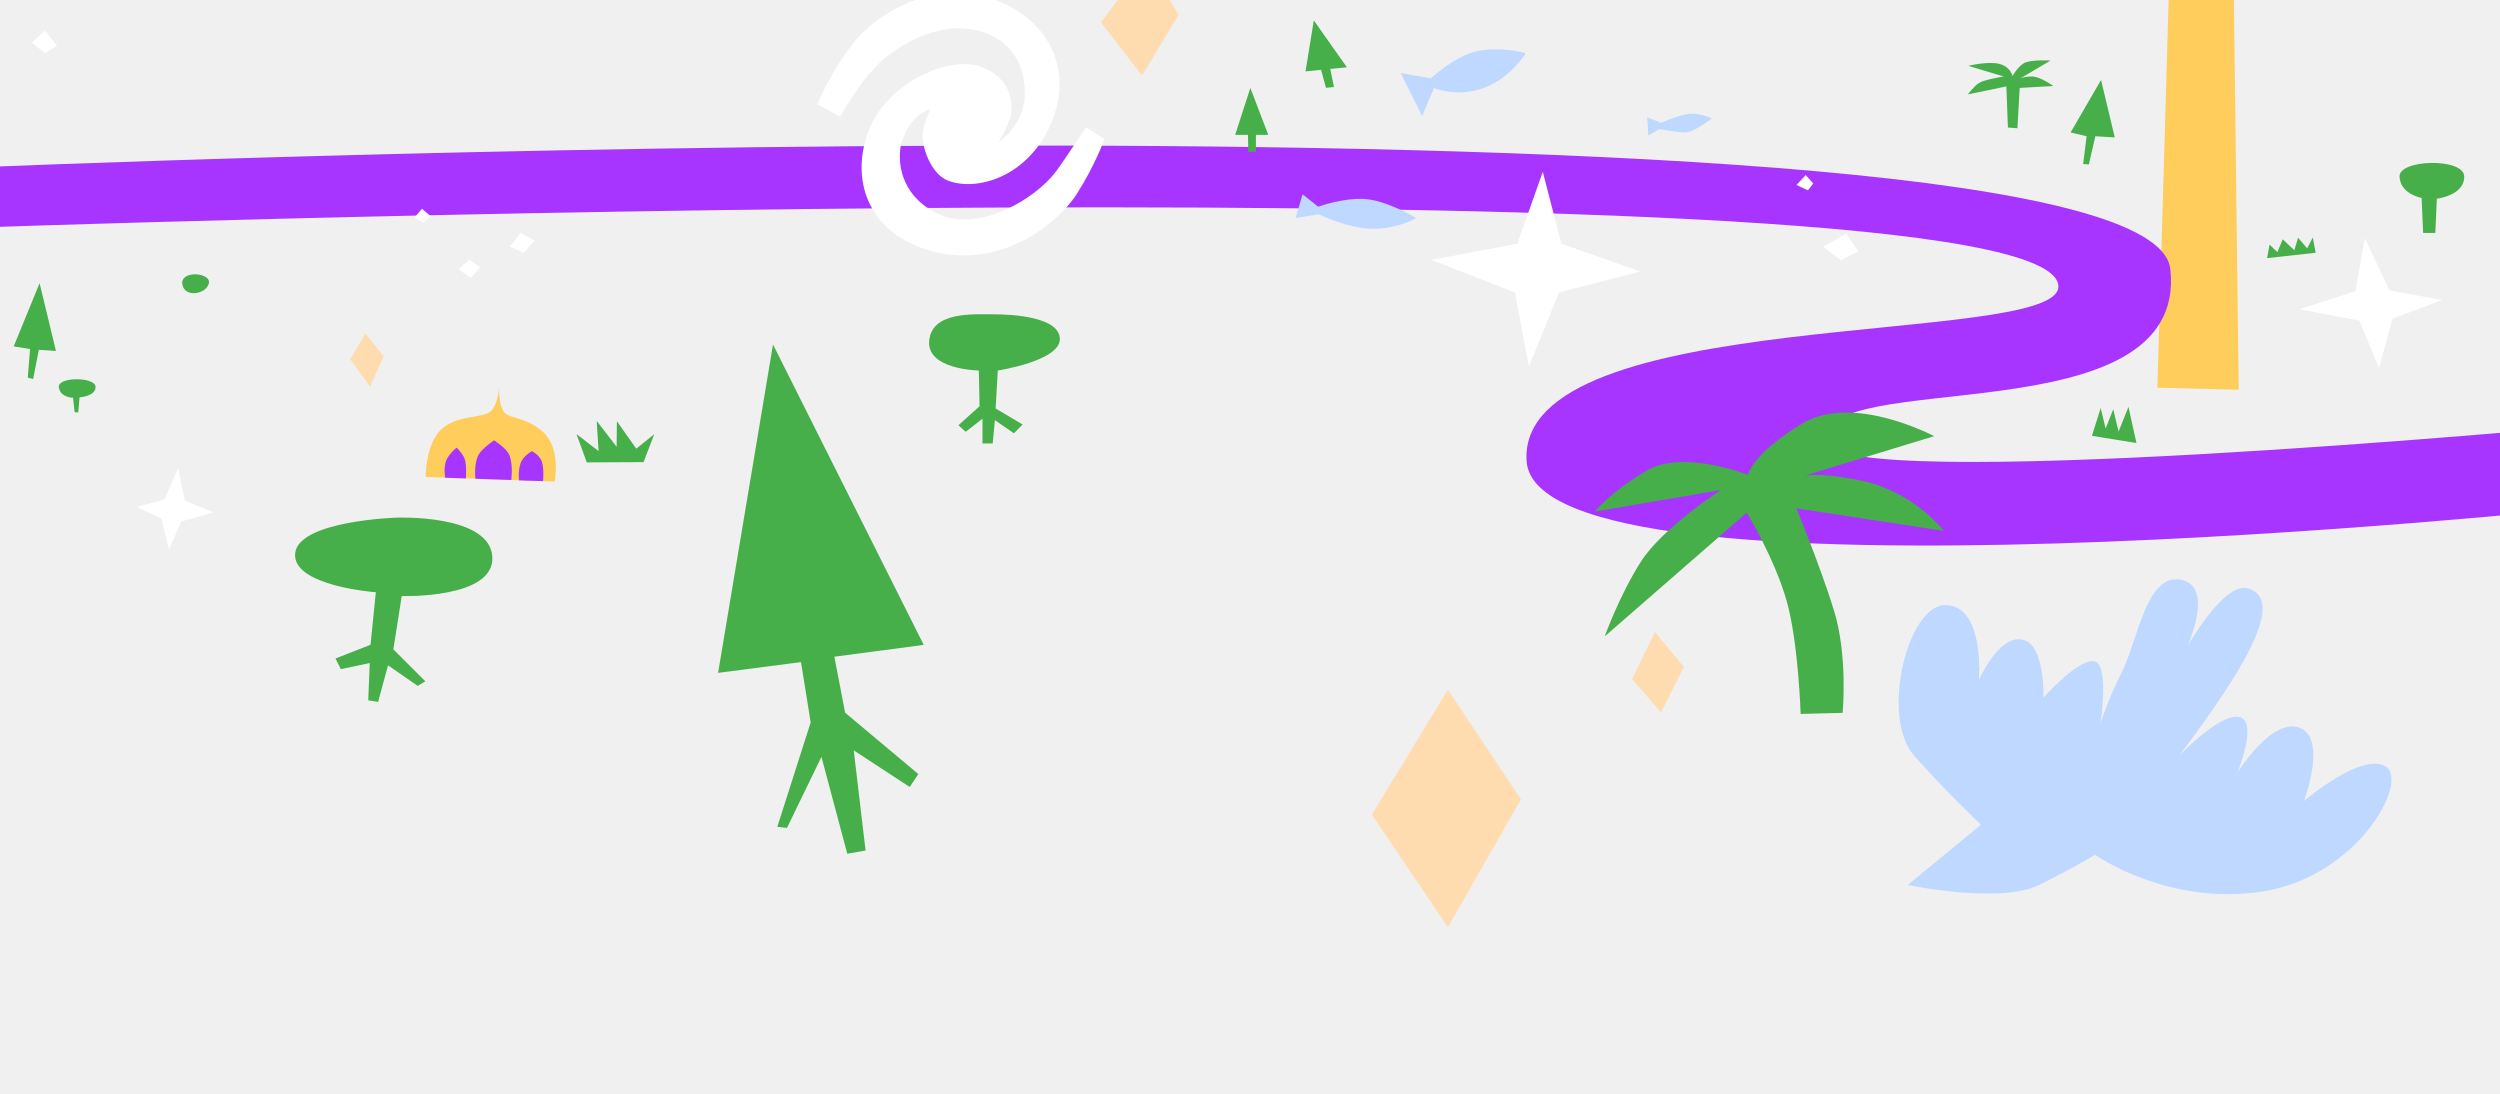
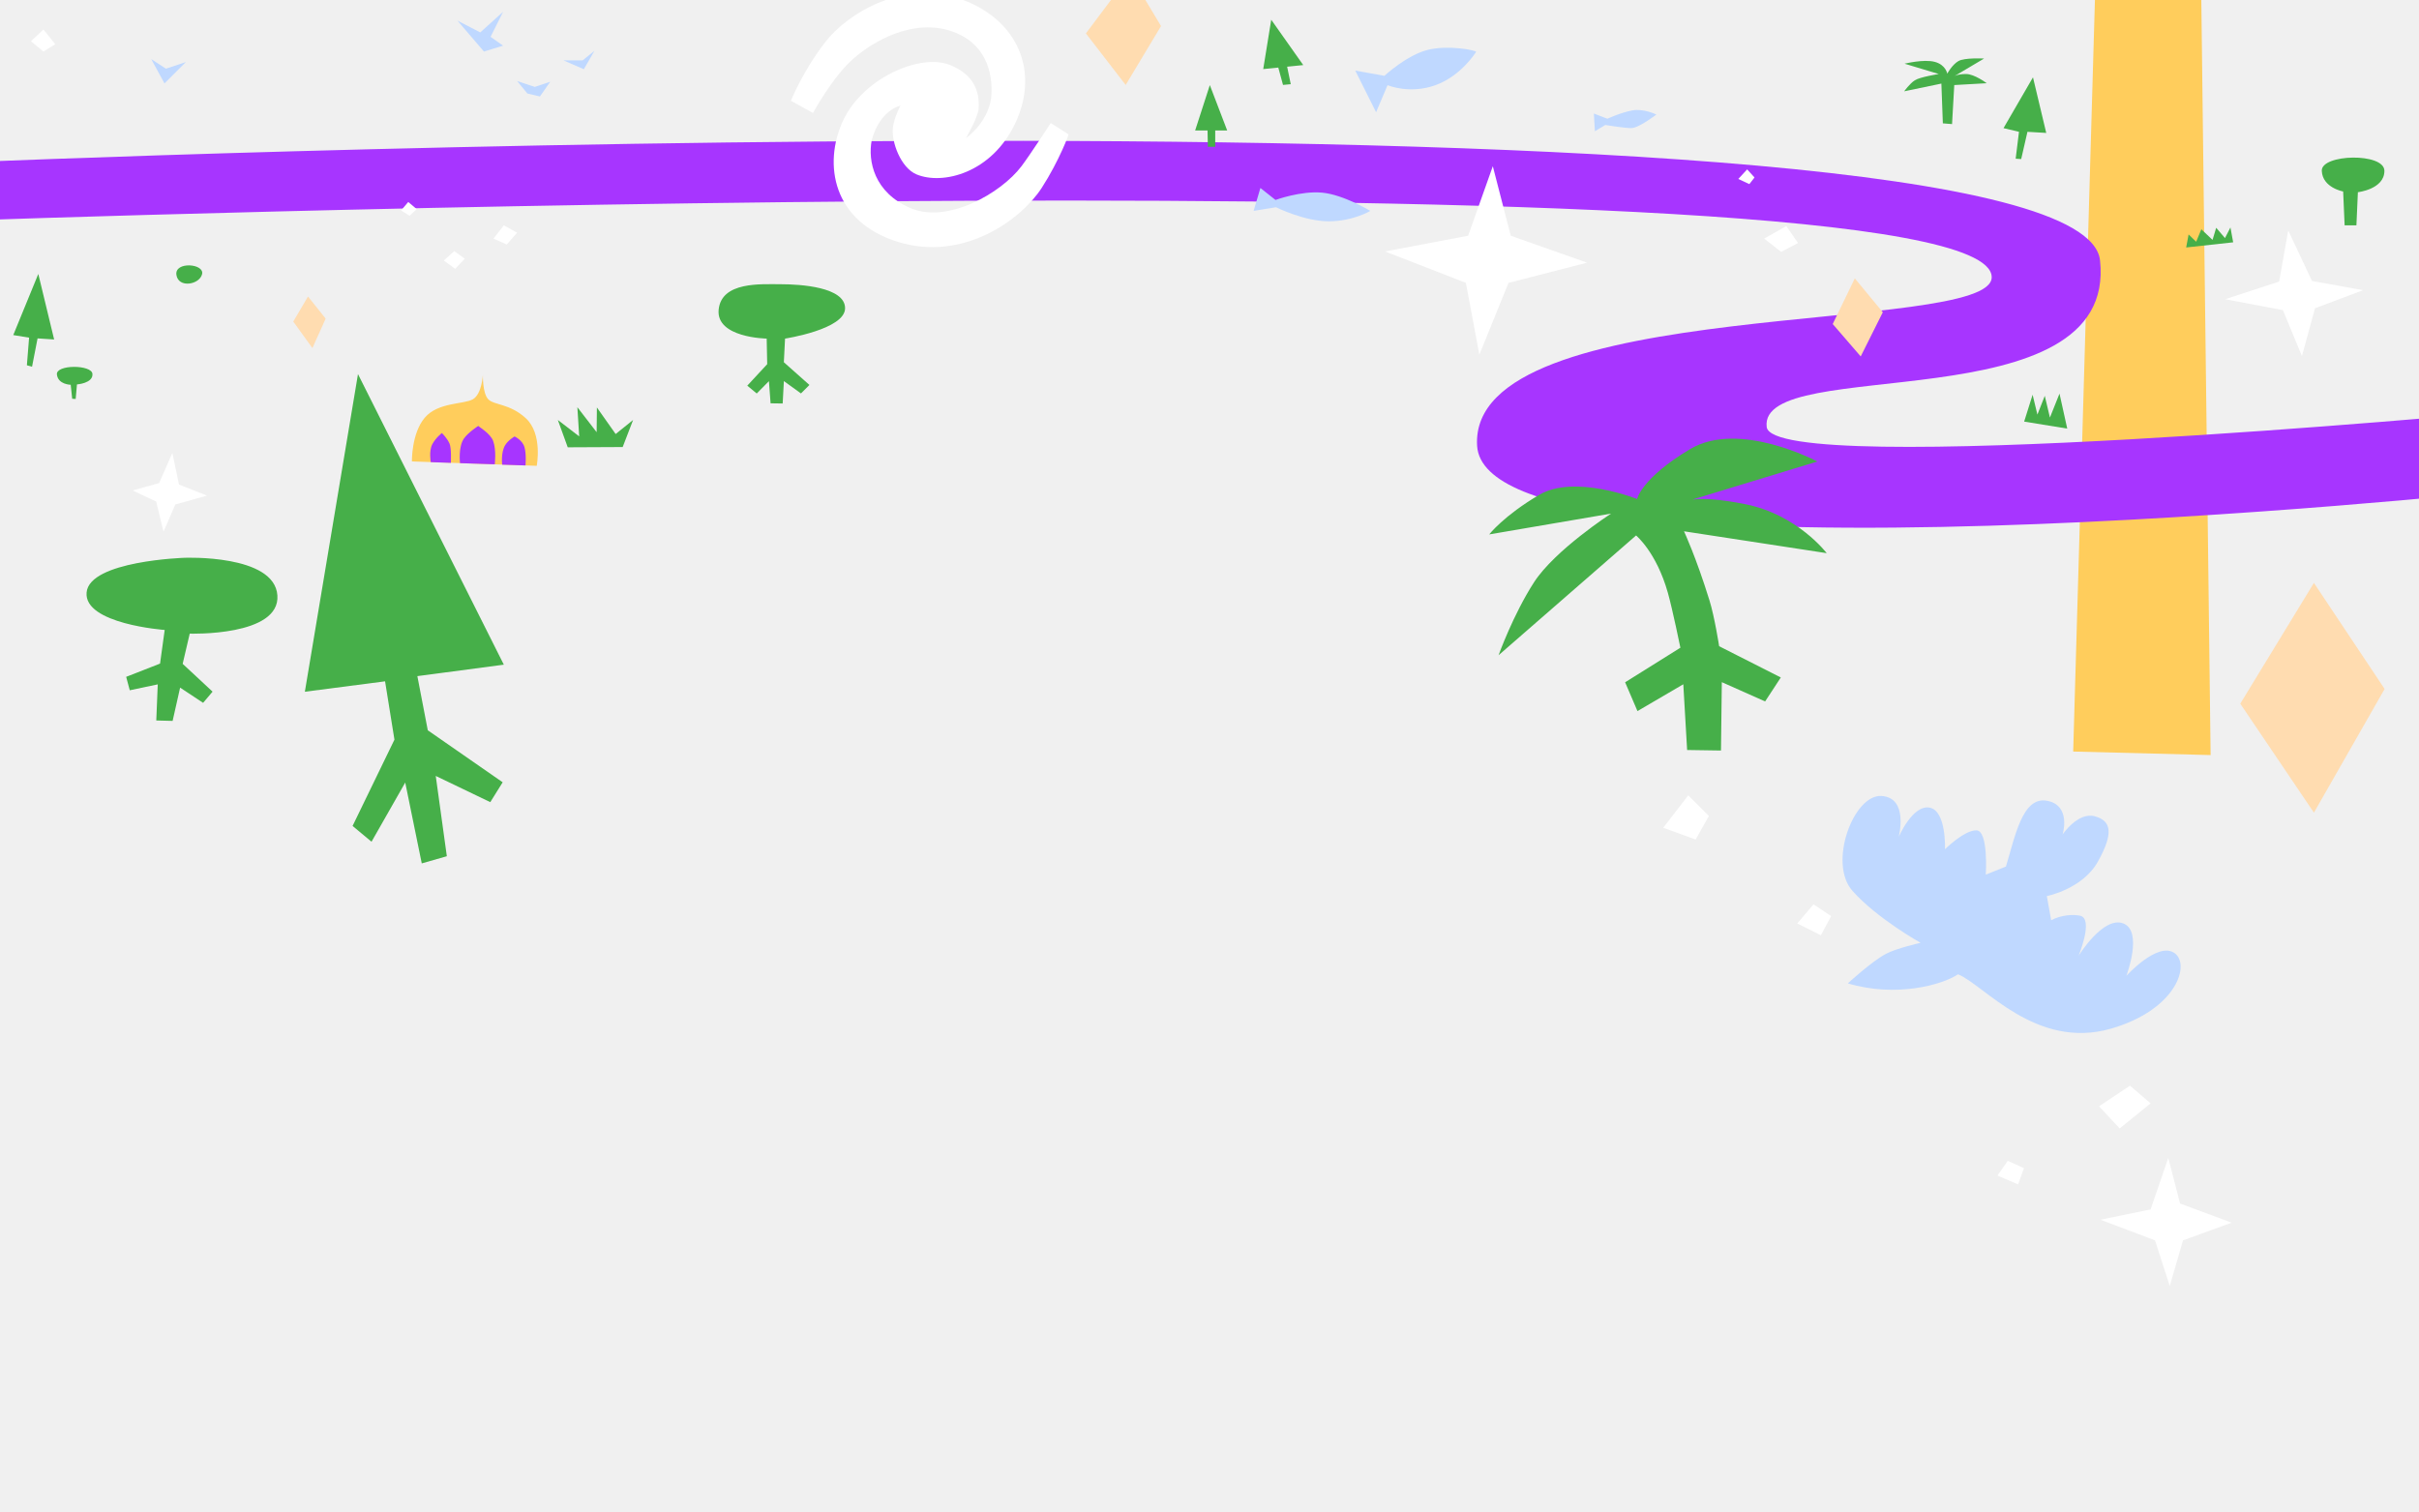
- <svg xmlns="http://www.w3.org/2000/svg" width="1920mm" height="840mm" version="1.1" viewBox="0 0 1920 840">
+ <svg xmlns="http://www.w3.org/2000/svg" width="1920mm" height="1200mm" version="1.1" viewBox="0 0 1920 1200">
  <g>
-     <path d="m1668.1-89.605 46.418-1.601 4.802 390.55-62.424-1.601z" fill="#ffcd5c" />
+     <path d="m1665.1-80.141 81.103-2.797 8.39 682.38-109.07-2.797z" fill="#ffcd5c" />
    <path d="m-29.766 128.98s1680.4-71.724 1696.6 77.721c14.2 130.38-271.58 74.134-264.58 132.29 4.972 41.346 575.47-11.576 575.47-11.576l1.654 62.839s-799.9 84.5-806.98-36.38 409.41-87.132 408.45-133.95c-2.089-101.95-1614-44.648-1614-44.648z" fill="#a735ff" />
+     <path d="m326.94 366.35 99.07 3.472s4.917-25.34-8.699-37.821c-12.852-11.781-25.34-10.212-29.879-15.129-4.539-4.917-4.16-19.289-4.16-19.289s-0.74 15.234-7.926 19.395c-7.186 4.16-27.626 2.164-38.216 14.645-10.59 12.481-10.19 34.728-10.19 34.728z" fill="#ffcd5c" />
+     <g fill="#a735ff">
+       <path d="m365.12 367.7s-1.557-13.157 3.259-19.774c3.451-4.743 11.257-9.824 11.257-9.824 0.082 0.571 9.616 5.886 11.84 12.094 2.622 7.319 1.23 18.427 1.23 18.427z" />
+       <path d="m398.59 368.91s-1.209-9.498 2.331-15.424c2.475-4.144 7.49-6.98 7.49-6.98s6.3 2.821 7.905 8.57c1.605 5.75 0.77 14.439 0.77 14.439z" />
+       <path d="m341.89 366.9 15.949 0.561s0.661-11.662-1.094-15.427c-2.2-4.719-6.03-8.256-6.03-8.256s-4.945 3.835-7.622 8.959c-2.749 5.262-1.204 14.163-1.204 14.163z" />
+     </g>
+     <path d="m1339.1 595.43 26.872 0.413 0.67-54.265 34.364 15.298 12.449-19.024-48.945-24.826s-3.618-23.274-7.633-36.246c-10.749-34.727-20.257-54.984-20.257-54.984l113.27 17.363s-23.151-30.592-64.492-38.861c-41.341-8.268-48.782-1.654-48.782-1.654l105.83-32.246s-62.012-33.073-100.87-9.922c-38.861 23.151-42.168 39.688-42.168 39.688s-49.609-19.844-77.721-3.307-39.688 31.419-39.688 31.419l96.738-16.536s-44.648 28.939-61.185 54.57-28.112 57.878-28.112 57.878l109.14-95.085s16.123 13.229 25.218 45.475c3.77 13.367 9.954 43.651 9.954 43.651l-43.87 27.446 9.8 22.863 36.387-21.289z" fill="#46af49" />
+     <g fill="#ffdcb0">
+       <path d="m1472.2 221-17.54 36.248 22.217 25.725 17.54-35.079z" />
+       <path d="m244.46 235.41-11.693 19.878 15.201 21.047 10.524-23.386z" />
+       <path d="m896.97-20.245-35.079 46.772 31.571 40.926 28.063-46.772z" />
+     </g>
+     <path d="m284.14 297-42.168 252.18 63.665-8.268 7.441 46.302-33.232 68.509 15.042 12.52 26.751-46.97 13.12 64.183 19.903-5.696-8.803-63.74 43.287 20.804 9.83-15.768-59.44-41.282-8.268-42.995 68.626-9.095z" fill="#46af49" />
+     <path d="m146.5 442.83s71.328-2.923 73.666 29.817-69.574 30.402-69.574 30.402l-5.604 23.976 23.729 22.075-7.5 8.882-18.254-12.065-5.947 26.41-12.975-0.342 1.169-28.648-22.217 4.677-2.852-10.666 26.894-10.524 3.679-26.698s-64.312-4.677-61.973-29.817c2.339-25.14 77.759-27.479 77.759-27.479z" fill="#46af49" />
+     <path d="m1836.6 462.76-58.465 95.883 58.465 86.529 56.127-98.222z" fill="#ffdcb0" />
+     <path d="m450.62 355.12 43.615-0.207 8.268-21.497-13.849 11.162-14.883-21.084-0.207 19.637-15.296-19.844 1.447 23.151-16.95-13.022z" fill="#46af49" />
+     <path d="m608.53 268.81s-40.361-0.561-38.118-22.983c2.242-22.423 33.634-20.18 49.33-20.18s51.011 2.242 51.011 19.059c0 16.817-47.648 24.104-47.648 24.104l-0.951 18.772 20.302 18.033-6.727 6.727-13.552-9.798-0.951 17.792-9.602-0.146-1.315-17.598-9.677 9.798-7.506-6.214 15.818-17.059z" fill="#46af49" />
+     <path d="m1524.4 748.5s-18.86 4.228-27.322 8.664c-11.355 5.953-30.416 23.54-30.416 23.54 38.261 11.487 75.074 1.166 87.467-7.213 20.609 8.349 61.871 60.381 121.51 43.131 52.384-15.15 63.385-51.673 49.922-60.241-13.463-8.568-37.829 18.343-37.829 18.343s13.464-35.495-2.448-41.614c-15.911-6.12-35.494 25.703-35.494 25.703s12.24-29.375 1.224-31.823c-5.352-1.189-15.124-0.656-22.971 3.587l-3.445-19.176s28.378-5.481 40.617-27.512c12.24-22.031 10.95-32.155-2.513-35.827-13.464-3.672-25.589 14.443-25.589 14.443s7.23-23.109-12.354-26.78c-19.583-3.672-25.348 28.459-32.633 52.233l-15.967 6.411s2.244-35.168-7.548-35.168-24.844 15.019-24.844 15.019 1.224-30.599-12.24-33.047c-13.464-2.448-24.479 23.255-24.479 23.255s8.219-31.279-13.812-32.503c-22.031-1.224-42.49 53.31-22.907 75.341 19.583 22.031 54.066 41.234 54.066 41.234z" fill="#bfd8ff" />
+     <g fill="#46af49">
+       <path d="m56.127 305.48 1.169 11.108 2.777 0.146 1.023-11.547s12.862-0.877 12.278-8.331c-0.585-7.454-29.086-7.601-28.209 0.439 0.877 8.039 10.962 8.185 10.962 8.185z" />
+       <path d="m160.4 217.64c2.058-8.419-21.891-10.293-20.387 0.53s18.329 7.889 20.387-0.53z" />
+       <path d="m30.402 217.49-19.878 48.526 12.57 2.046-1.754 21.924 4.093 1.169 4.385-22.509 13.155 0.877z" />
+       <path d="m960.26 67.553-11.649 36.007h9.835l0.249 12.97h5.847v-12.97h9.486z" />
+       <path d="m1009 15.661-6.354 39.184 11.953-1.195 3.755 13.769 6.139-0.585-2.873-13.886 12.796-1.28z" />
+       <path d="m1606.6 334.71 6.723-21.34 3.8 15.786 5.846-14.909 4.093 17.247 7.6-19.001 6.139 27.771z" />
+       <path d="m1735.2 196.47 37.303-4.091-2.166-11.793-4.332 8.423-6.979-8.183-2.888 9.627-8.905-8.423-4.091 9.867-6.017-5.776z" />
+       <path d="m1859.8 152.01 1.169 26.894h9.354l1.169-26.309s21.047-2.339 21.047-16.955c0-14.616-50.28-13.447-49.695 0 0.585 13.447 16.955 16.37 16.955 16.37z" />
+       <path d="m1602.5 104.65-2.631 21.34 4.385 0.292 4.97-21.632 14.909 0.877-10.524-44.141-23.386 40.341z" />
+       <path d="m1540.9 66.358 1.169 31.571 7.308 0.585 1.754-30.987 25.725-1.462s-9.647-7.308-16.37-7.308-9.354 1.754-9.354 1.754l23.678-14.032s-15.493-0.877-20.463 2.046c-4.97 2.923-8.77 9.939-8.77 9.939s-1.169-7.016-9.939-9.354c-8.77-2.339-23.971 1.462-23.971 1.462l27.186 8.185s-14.909 2.339-19.001 4.97c-4.093 2.631-8.477 8.77-8.477 8.77z" />
+     </g>
+     <g fill="#bfd8ff">
+       <path d="m1171.6 41.158c-0.399-1.329-21.841-5.556-38.034-1.654-16.88 4.068-34.727 20.671-34.727 20.671l-23.151-4.134 16.536 33.073 9.095-21.497s17.363 7.441 38.034 0c20.67-7.441 32.246-26.458 32.246-26.458z" />
+       <path d="m1000.4 149.24-5.374 18.19 17.777-2.894s22.324 11.162 41.754 11.162c19.43 0 33.073-8.268 33.073-8.268s-21.084-12.816-38.034-14.469c-16.95-1.654-37.207 5.788-37.207 5.788z" />
+       <path d="m1265.9 104.18-0.827-14.056 10.749 4.134s10.749-4.961 19.844-6.615c9.095-1.654 19.017 3.307 19.017 3.307s-14.056 10.749-19.844 10.749c-5.788 0-20.671-2.481-20.671-2.481z" />
+     </g>
    <g fill="#fff">
      <path d="m627.77 80.003s9.184-23.223 27.257-46.589c18.073-23.366 63.208-50.301 108.22-33.905 45.009 16.396 61.609 57.323 42.86 97.757-18.748 40.434-58.233 49.801-78.711 41.151-12.449-5.258-19.991-25.75-18.717-37.024 0.867-7.674 5.983-17.52 5.983-17.52s-16.216 3.203-22.767 27.451c-3.151 16.452 1.813 41.61 30.958 53.971 29.145 12.361 71.543-11.698 87.909-33.312 6.601-8.718 23.221-34.298 23.221-34.298l14.076 8.944c0.874-1.092-7.359 21.051-21.245 42.545-16.343 25.296-62.349 58.871-114.12 42.846-51.774-16.025-59.319-61.607-43.818-95.686 15.501-34.079 61.531-54.475 85.463-44.618 17.822 7.34 23.407 19.776 22.418 34.517-0.464 6.912-9.994 23.325-9.994 23.325s16.783-11.33 19.894-31.38c1.516-14.184-0.423-42.374-30.657-53.134-30.235-10.759-62.1 6.909-78.803 21.652-16.704 14.742-31.883 43.003-31.883 43.003z" />
      <path d="m1812 246.22 15.077 36.47 10.378-37.964 38.12-14.325-40.511-7.351-18.846-40.083-7.246 40.615-42.797 13.949z" />
      <path d="m1413.7 199.95-13.447-10.524 17.54-9.939 9.354 13.447z" />
      <path d="m1388.5 146.16-8.77-4.093 7.016-7.601 5.847 6.431z" />
      <path d="m1163.5 224.57-64.117-24.934 65.898-12.467 19.591-55.212 14.248 55.212 60.555 21.372-62.336 16.029-23.153 56.993z" />
      <path d="m399.9 178.9-8.185 10.524 10.524 4.677 8.185-9.354z" />
      <path d="m360.58 199.37-8.331 7.454 9.062 6.577 7.601-8.039z" />
      <path d="m324.04 160.34-5.7 6.723 6.723 4.239 5.7-5.262z" />
      <path d="m34.494 40.926-9.939-8.185 9.939-9.354 9.354 11.693z" />
      <path d="m123.95 398.15-18.709-8.77 21.047-5.846 10.524-23.971 5.262 25.14 22.217 8.77-25.14 7.016-9.354 21.632z" />
-     </g>
-     <path d="m326.94 366.35 99.07 3.472s4.917-25.34-8.699-37.821c-12.852-11.781-25.34-10.212-29.879-15.129-4.539-4.917-4.16-19.289-4.16-19.289s-0.74 15.234-7.926 19.395c-7.186 4.16-27.626 2.164-38.216 14.645-10.59 12.481-10.19 34.728-10.19 34.728z" fill="#ffcd5c" />
-     <g fill="#a735ff">
-       <path d="m365.12 367.7s-1.557-13.157 3.259-19.774c3.451-4.743 11.257-9.824 11.257-9.824 0.082 0.571 9.616 5.886 11.84 12.094 2.622 7.319 1.23 18.427 1.23 18.427z" />
-       <path d="m398.59 368.91s-1.209-9.498 2.331-15.424c2.475-4.144 7.49-6.98 7.49-6.98s6.3 2.821 7.905 8.57c1.605 5.75 0.77 14.439 0.77 14.439z" />
-       <path d="m341.89 366.9 15.949 0.561s0.661-11.662-1.094-15.427c-2.2-4.719-6.03-8.256-6.03-8.256s-4.945 3.835-7.622 8.959c-2.749 5.262-1.204 14.163-1.204 14.163z" />
-     </g>
-     <path d="m1382.9 548.3 32.246-0.827s4.134-43.822-6.615-78.548c-10.749-34.727-28.939-78.548-28.939-78.548l113.27 17.363s-23.151-30.592-64.492-38.861c-41.341-8.268-48.782-1.654-48.782-1.654l105.83-32.246s-62.012-33.073-100.87-9.922c-38.861 23.151-42.168 39.688-42.168 39.688s-49.609-19.844-77.721-3.307-39.688 31.419-39.688 31.419l96.738-16.536s-44.648 28.939-61.185 54.57-28.112 57.878-28.112 57.878l109.14-95.085s21.498 35.553 30.592 67.799c9.095 32.246 10.749 86.816 10.749 86.816z" fill="#46af49" />
-     <g fill="#ffdcb0">
-       <path d="m1271 485.26-17.54 36.248 22.217 25.725 17.54-35.079z" />
-       <path d="m280.63 256.08-11.693 19.878 15.201 21.047 10.524-23.386z" />
-       <path d="m1112 529.69-58.465 95.883 58.465 86.529 56.127-98.222z" />
-       <path d="m880.6-29.599-35.079 46.772 31.571 40.926 28.063-46.772z" />
-     </g>
-     <g fill="#46af49">
-       <path d="m593.66 264.58-42.168 252.18 63.665-8.268 7.441 46.302-25.632 80.202 7.441 0.827 26.458-54.57 19.844 74.414 14.056-2.481-9.095-76.895 42.995 28.112 6.615-9.922-56.224-47.129-8.268-42.995 68.626-9.095z" />
-       <path d="m304.43 397.55s71.328-2.923 73.666 29.817-69.574 30.402-69.574 30.402l-6.431 40.926 24.555 24.555-5.846 3.508-22.801-15.786-7.601 28.063-7.601-1.169 1.169-28.648-22.217 4.677-4.093-8.185 26.894-10.524 4.093-40.341s-64.312-4.677-61.973-29.817c2.339-25.14 77.759-27.479 77.759-27.479z" />
-       <path d="m450.62 355.12 43.615-0.207 8.268-21.497-13.849 11.162-14.883-21.084-0.207 19.637-15.296-19.844 1.447 23.151-16.95-13.022z" />
-       <path d="m751.74 284.55s-40.361-0.561-38.118-22.983c2.242-22.423 33.634-20.18 49.33-20.18s51.011 2.242 51.011 19.059c0 16.817-47.648 24.104-47.648 24.104l-1.682 29.149 20.741 12.332-6.727 6.727-14.575-10.09-1.682 17.938h-7.848v-19.059l-12.893 10.09-5.606-5.045 16.256-14.575z" />
-     </g>
-     <path d="m1521.4 633.35-56.224 46.302s71.107 14.883 100.87 0 42.995-23.151 42.995-23.151 56.224 39.688 128.98 28.112c72.76-11.576 112.45-84.336 94.258-95.911s-62.839 26.458-62.839 26.458 18.19-47.956-3.307-56.224c-21.497-8.268-47.956 34.727-47.956 34.727s16.536-39.688 1.654-42.995c-14.883-3.307-46.302 29.766-46.302 29.766s32.755-42.594 49.291-72.359c16.536-29.766 21.497-51.263 3.307-56.224-18.19-4.961-46.302 44.648-46.302 44.648s21.497-46.302-4.961-51.263c-26.458-4.961-33.073 46.302-44.648 69.453-11.576 23.151-17.104 41.057-17.104 41.057s7.5-48.073-5.729-48.073c-13.229 0-38.034 28.112-38.034 28.112s1.654-41.341-16.536-44.648c-18.19-3.307-33.073 31.419-33.073 31.419s4.961-56.224-24.805-57.878c-29.766-1.654-51.263 85.99-24.805 115.76 26.458 29.766 51.263 52.917 51.263 52.917z" fill="#bfd8ff" />
-     <g fill="#46af49">
-       <path d="m56.127 305.48 1.169 11.108 2.777 0.146 1.023-11.547s12.862-0.877 12.278-8.331c-0.585-7.454-29.086-7.601-28.209 0.439 0.877 8.039 10.962 8.185 10.962 8.185z" />
-       <path d="m160.4 217.64c2.058-8.419-21.891-10.293-20.387 0.53s18.329 7.889 20.387-0.53z" />
-       <path d="m30.402 217.49-19.878 48.526 12.57 2.046-1.754 21.924 4.093 1.169 4.385-22.509 13.155 0.877z" />
-       <path d="m960.26 67.553-11.649 36.007h9.835l0.249 12.97h5.847v-12.97h9.486z" />
-       <path d="m1009 15.661-6.354 39.184 11.953-1.195 3.755 13.769 6.139-0.585-2.873-13.886 12.796-1.28z" />
-       <path d="m1606.6 334.71 6.723-21.34 3.8 15.786 5.846-14.909 4.093 17.247 7.6-19.001 6.139 27.771z" />
-       <path d="m1741.1 198.22 37.303-4.091-2.166-11.793-4.332 8.423-6.979-8.183-2.888 9.627-8.905-8.423-4.091 9.867-6.017-5.776z" />
-       <path d="m1859.8 152.01 1.169 26.894h9.354l1.169-26.309s21.047-2.339 21.047-16.955c0-14.616-50.28-13.447-49.695 0 0.585 13.447 16.955 16.37 16.955 16.37z" />
-       <path d="m1602.5 104.65-2.631 21.34 4.385 0.292 4.97-21.632 14.909 0.877-10.524-44.141-23.386 40.341z" />
-       <path d="m1540.9 66.358 1.169 31.571 7.308 0.585 1.754-30.987 25.725-1.462s-9.647-7.308-16.37-7.308-9.354 1.754-9.354 1.754l23.678-14.032s-15.493-0.877-20.463 2.046c-4.97 2.923-8.77 9.939-8.77 9.939s-1.169-7.016-9.939-9.354c-8.77-2.339-23.971 1.462-23.971 1.462l27.186 8.185s-14.909 2.339-19.001 4.97c-4.093 2.631-8.477 8.77-8.477 8.77z" />
+       <path d="m1340 631.42-19.878 25.725 25.725 9.354 10.524-18.709z" />
+       <path d="m1439.4 717.95-12.862 15.201 18.709 9.354 8.185-15.201z" />
+       <path d="m1690.6 861.94-24.555 16.37 16.37 17.54 24.555-19.878z" />
+       <path d="m1593.6 921.58-8.185 11.693 16.37 7.016 4.677-12.862z" />
+       <path d="m1721 919.24-14.032 40.926-39.756 8.185 43.264 16.37 11.693 36.248 10.524-36.248 38.587-14.032-40.926-15.201z" />
    </g>
    <g fill="#bfd8ff">
-       <path d="m1171.6 41.158c-0.399-1.329-21.841-5.556-38.034-1.654-16.88 4.068-34.727 20.671-34.727 20.671l-23.151-4.134 16.536 33.073 9.095-21.497s17.363 7.441 38.034 0c20.67-7.441 32.246-26.458 32.246-26.458z" />
-       <path d="m1000.4 149.24-5.374 18.19 17.777-2.894s22.324 11.162 41.754 11.162c19.43 0 33.073-8.268 33.073-8.268s-21.084-12.816-38.034-14.469c-16.95-1.654-37.207 5.788-37.207 5.788z" />
-       <path d="m1265.9 104.18-0.827-14.056 10.749 4.134s10.749-4.961 19.844-6.615c9.095-1.654 19.017 3.307 19.017 3.307s-14.056 10.749-19.844 10.749c-5.788 0-20.671-2.481-20.671-2.481z" />
+       <path d="m120.03 46.921 10.524 19.294 16.955-16.955-15.786 5.262z" />
+       <path d="m363.07 16.37 21.047 24.555 15.201-4.677-9.939-7.016 9.939-19.878-18.124 16.37z" />
+       <path d="m418.61 74.251-8.185-9.939 14.032 4.677 12.278-4.093-8.185 11.693z" />
+       <path d="m463.41 54.957-16.151-7.016h15.201l9.354-7.601z" />
    </g>
  </g>
</svg>
